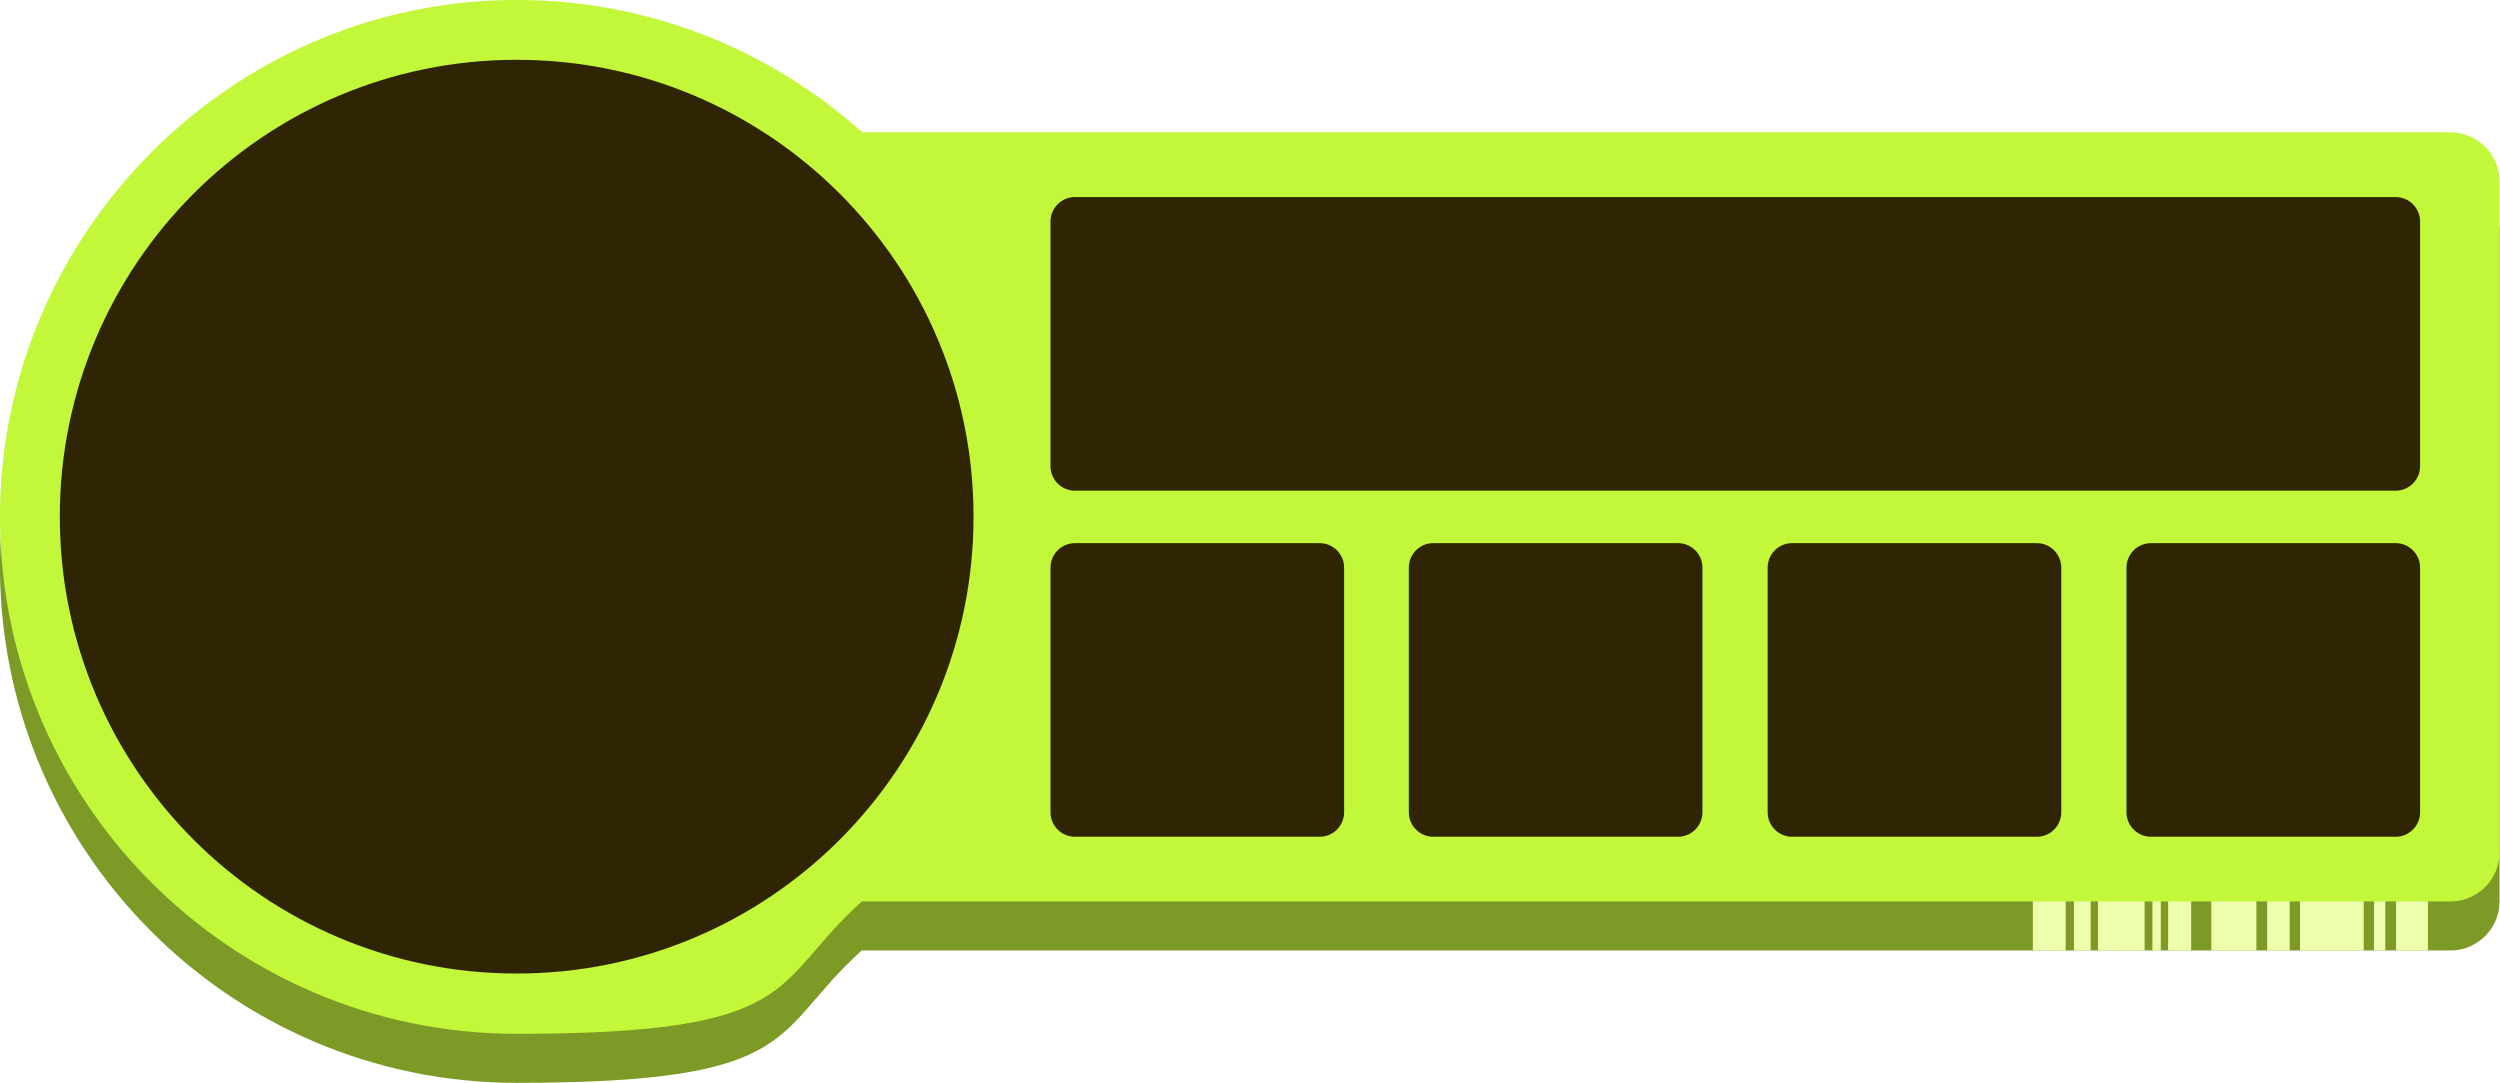
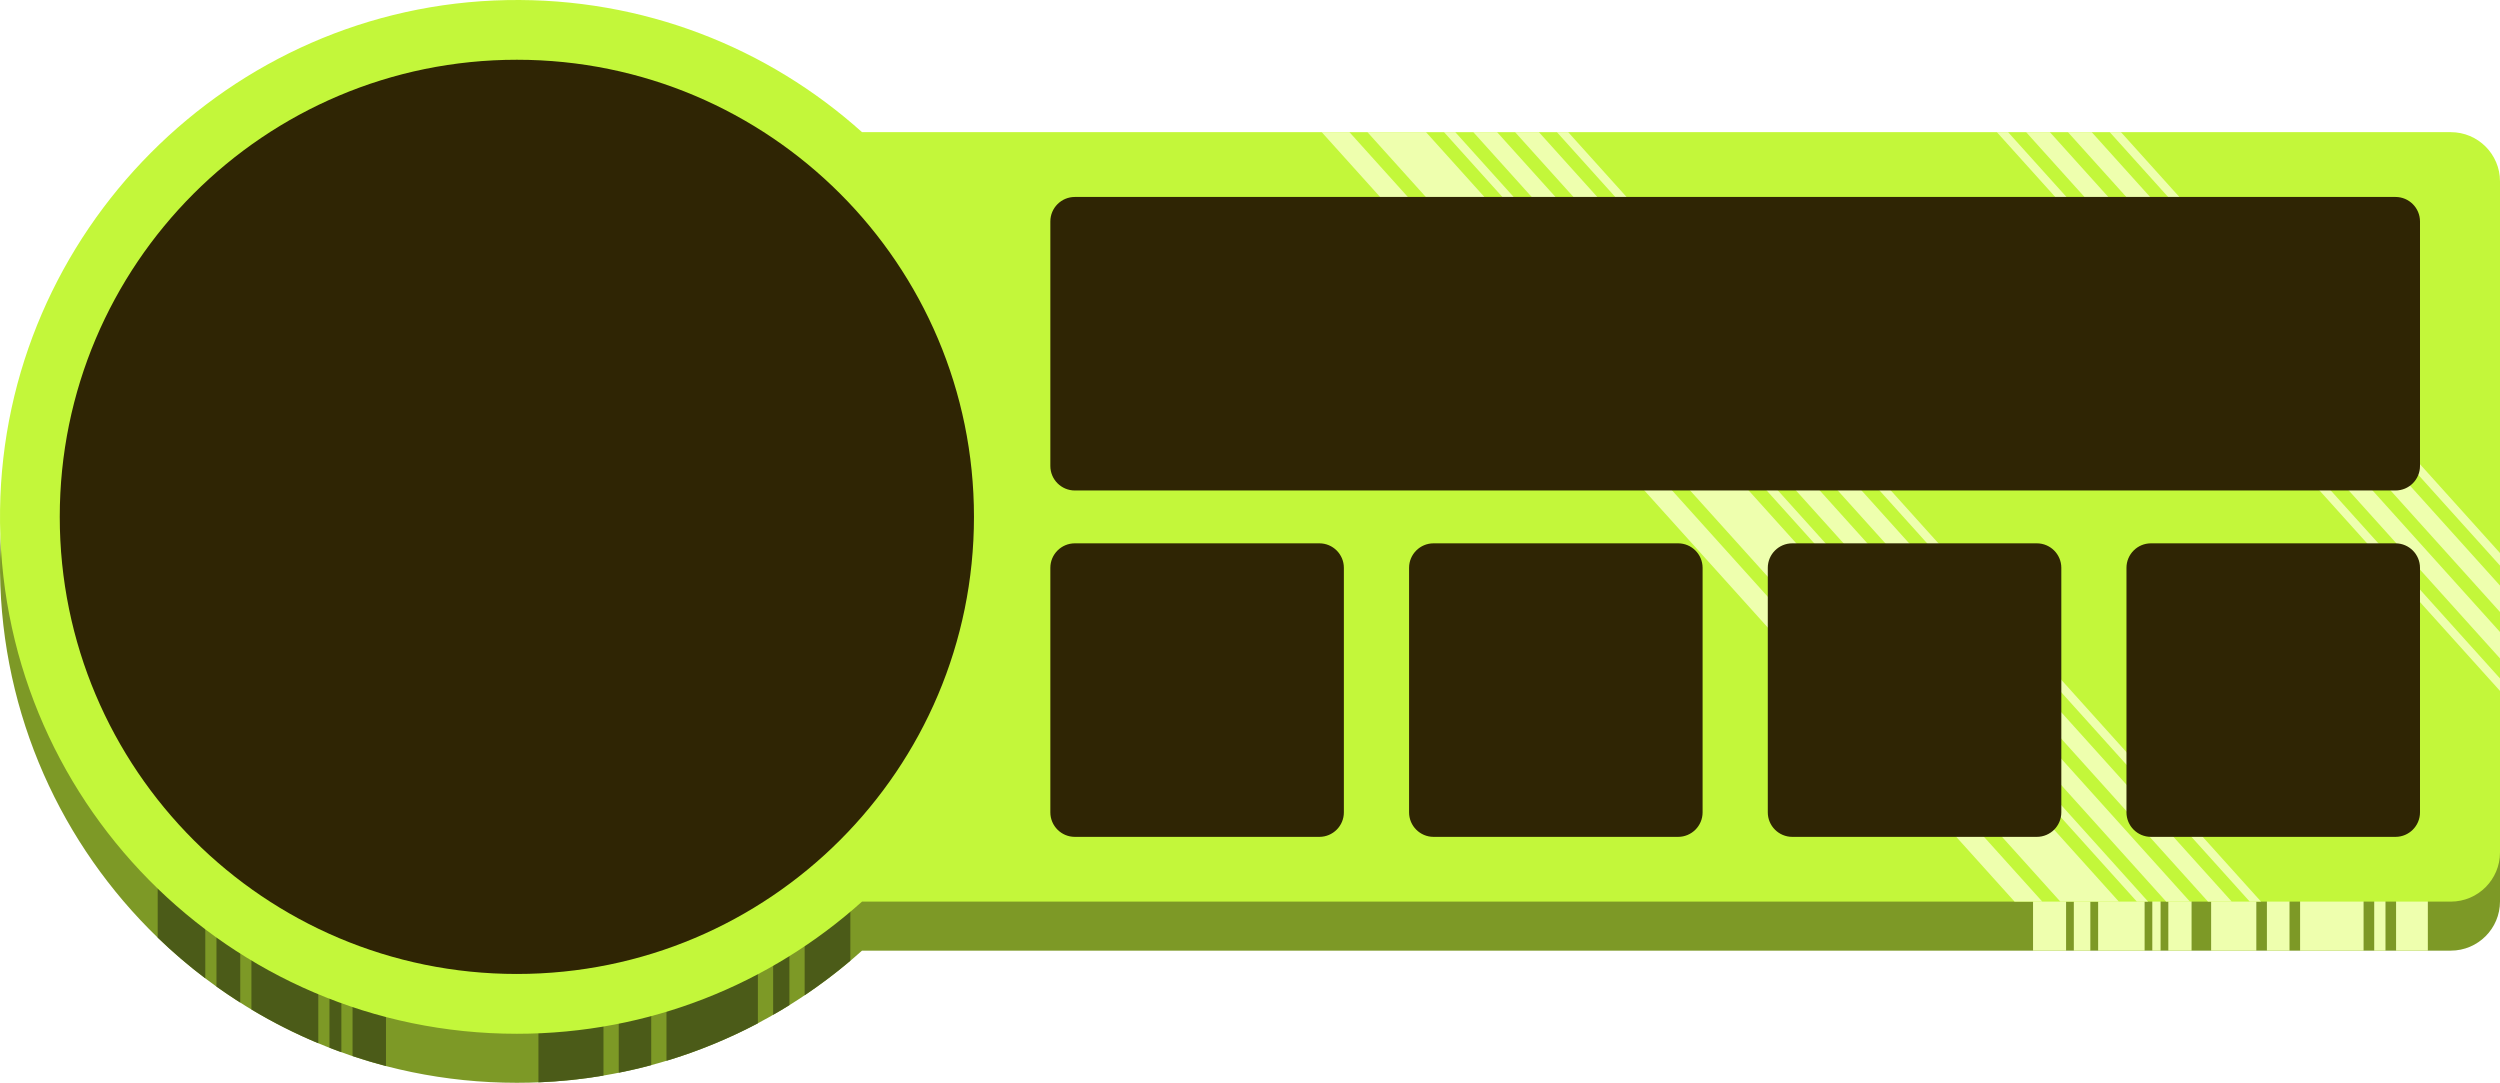
- <svg xmlns="http://www.w3.org/2000/svg" id="Layer_1" version="1.1" viewBox="0 0 510 220.9">
+ <svg xmlns="http://www.w3.org/2000/svg" id="Layer_1" data-name="Layer 1" viewBox="0 0 510 220.89">
  <defs>
    <style>
-       .st0 {
+       .cls-1 {
        fill: #eeffae;
      }

-       .st1 {
+       .cls-2 {
        fill: #2f2504;
      }

-       .st2 {
+       .cls-3 {
+         fill: #4b5b18;
+       }
+ 
+       .cls-4 {
        fill: #c3f73a;
      }

-       .st3 {
+       .cls-5 {
        fill: #7d9926;
      }
    </style>
  </defs>
-   <path class="st3" d="M175.9,37c-19.1-17.2-44.6-27.5-72.5-26.9C46.8,11.1.8,57.4,0,114c-.8,58.9,46.7,106.9,105.4,106.9s51.7-10.2,70.4-27h324.1c5.5,0,10-4.5,10-10V47c0-5.5-4.5-10-10-10H175.9Z" />
+   <path class="cls-5" d="M175.85,36.96c-19.14-17.18-44.6-27.47-72.47-26.94C46.81,11.1.79,57.37.01,113.95c-.81,58.92,46.7,106.94,105.43,106.94,27.06,0,51.74-10.2,70.41-26.96h324.11c5.55,0,10.04-4.5,10.04-10.04V47c0-5.55-4.5-10.04-10.04-10.04H175.85Z" />
  <g>
-     <rect class="st0" x="414.7" y="64.1" width="6.7" height="129.8" />
-     <rect class="st0" x="423.1" y="64.1" width="3.4" height="129.8" />
-     <rect class="st0" x="439.1" y="64.1" width="1.7" height="129.8" />
-     <rect class="st0" x="428" y="64.1" width="9.5" height="129.8" />
-     <rect class="st0" x="442.3" y="64.1" width="4.7" height="129.8" />
-     <rect class="st0" x="451.1" y="64.1" width="9.2" height="129.8" />
-     <rect class="st0" x="462.5" y="64.1" width="4.6" height="129.8" />
-     <rect class="st0" x="484.3" y="64.1" width="2.3" height="129.8" />
-     <rect class="st0" x="469.2" y="64.1" width="13" height="129.8" />
-     <rect class="st0" x="488.8" y="64.1" width="6.5" height="129.8" />
+     <rect class="cls-1" x="414.74" y="64.1" width="6.74" height="129.84" />
+     <rect class="cls-1" x="423.06" y="64.1" width="3.37" height="129.84" />
+     <rect class="cls-1" x="439.07" y="64.1" width="1.69" height="129.84" />
+     <rect class="cls-1" x="428.02" y="64.1" width="9.48" height="129.84" />
+     <rect class="cls-1" x="442.34" y="64.1" width="4.74" height="129.84" />
+     <rect class="cls-1" x="451.07" y="64.1" width="9.22" height="129.84" />
+     <rect class="cls-1" x="462.45" y="64.1" width="4.61" height="129.84" />
+     <rect class="cls-1" x="484.34" y="64.1" width="2.3" height="129.84" />
+     <rect class="cls-1" x="469.22" y="64.1" width="12.95" height="129.84" />
+     <rect class="cls-1" x="488.8" y="64.1" width="6.48" height="129.84" />
  </g>
-   <path class="st2" d="M175.9,27C156.7,9.8,131.3-.5,103.4,0,46.8,1.1.8,47.4,0,104c-.8,58.9,46.7,106.9,105.4,106.9s51.7-10.2,70.4-27h324.1c5.5,0,10-4.5,10-10V37c0-5.5-4.5-10-10-10H175.9Z" />
-   <circle class="st1" cx="105.4" cy="105.4" r="93.2" />
  <g>
-     <rect class="st1" x="214.3" y="110.8" width="59.9" height="59.9" rx="5" ry="5" />
-     <rect class="st1" x="214.3" y="40.2" width="279.4" height="59.9" rx="5" ry="5" />
-     <rect class="st1" x="287.4" y="110.8" width="59.9" height="59.9" rx="5" ry="5" />
-     <rect class="st1" x="360.6" y="110.8" width="59.9" height="59.9" rx="5" ry="5" />
-     <rect class="st1" x="433.8" y="110.8" width="59.9" height="59.9" rx="5" ry="5" />
+     <path class="cls-3" d="M32.17,39.8v151.47c3.06,2.96,6.3,5.74,9.71,8.31V31.45c-3.4,2.59-6.64,5.38-9.71,8.35Z" />
+     <path class="cls-3" d="M44.16,29.77v171.49c1.58,1.13,3.21,2.22,4.85,3.27V26.49c-1.65,1.05-3.27,2.14-4.85,3.28Z" />
+     <path class="cls-3" d="M67.21,17.22v196.52c.8.31,1.61.62,2.43.91V16.3c-.81.3-1.62.6-2.43.92Z" />
+     <path class="cls-3" d="M51.29,25.07v180.86c4.35,2.61,8.91,4.92,13.64,6.89V18.14c-4.73,1.99-9.29,4.31-13.64,6.93Z" />
+     <path class="cls-3" d="M71.92,15.5v199.94c2.24.75,4.52,1.43,6.82,2.04V13.45c-2.31.61-4.58,1.29-6.82,2.05Z" />
+     <path class="cls-3" d="M109.84,10.1v210.7c4.5-.18,8.93-.65,13.27-1.38V11.48c-4.34-.73-8.77-1.2-13.27-1.38Z" />
+     <path class="cls-3" d="M126.22,12.05v206.79c2.24-.45,4.45-.96,6.63-1.55V13.61c-2.18-.59-4.4-1.11-6.63-1.56Z" />
+     <path class="cls-3" d="M157.72,23.86v183.16c1.12-.64,2.23-1.3,3.32-1.98V25.84c-1.09-.68-2.2-1.34-3.32-1.98Z" />
+     <path class="cls-3" d="M135.96,14.49v201.91c6.5-1.96,12.74-4.53,18.65-7.65V22.15c-5.91-3.12-12.14-5.7-18.65-7.66Z" />
+     <path class="cls-3" d="M164.15,27.85v175.18c3.24-2.18,6.35-4.53,9.32-7.04V34.9c-2.97-2.51-6.08-4.87-9.32-7.04Z" />
+   </g>
+   <path class="cls-4" d="M175.85,26.96C156.71,9.77,131.25-.51,103.38.02,46.81,1.1.79,47.37.01,103.95c-.81,58.92,46.7,106.94,105.43,106.94,27.06,0,51.74-10.2,70.41-26.96h324.11c5.55,0,10.04-4.5,10.04-10.04V37c0-5.55-4.5-10.04-10.04-10.04H175.85Z" />
+   <g>
+     <polygon class="cls-1" points="416.63 183.93 275.29 26.96 269.63 26.96 410.97 183.93 416.63 183.93" />
+     <polygon class="cls-1" points="432.25 183.93 290.91 26.96 278.96 26.96 420.31 183.93 432.25 183.93" />
+     <polygon class="cls-1" points="438.22 183.93 296.88 26.96 294.58 26.96 435.92 183.93 438.22 183.93" />
+     <polygon class="cls-1" points="446.75 183.93 305.41 26.96 300.56 26.96 441.9 183.93 446.75 183.93" />
+     <polygon class="cls-1" points="461.25 183.93 319.91 26.96 317.61 26.96 458.95 183.93 461.25 183.93" />
+     <polygon class="cls-1" points="455.28 183.93 313.94 26.96 309.08 26.96 450.43 183.93 455.28 183.93" />
+     <polygon class="cls-1" points="510 138.4 409.65 26.96 407.36 26.96 510 140.95 510 138.4" />
+     <polygon class="cls-1" points="510 128.93 418.18 26.96 413.33 26.96 510 134.32 510 128.93" />
+     <polygon class="cls-1" points="510 112.82 432.68 26.96 430.39 26.96 510 115.38 510 112.82" />
+     <polygon class="cls-1" points="510 119.46 426.71 26.96 421.86 26.96 510 124.85 510 119.46" />
+   </g>
+   <circle class="cls-2" cx="105.44" cy="105.44" r="93.25" />
+   <g>
+     <rect class="cls-2" x="214.27" y="110.84" width="59.88" height="59.88" rx="5" ry="5" />
+     <rect class="cls-2" x="214.27" y="40.18" width="279.41" height="59.88" rx="5" ry="5" />
+     <rect class="cls-2" x="287.45" y="110.84" width="59.88" height="59.88" rx="5" ry="5" />
+     <rect class="cls-2" x="360.63" y="110.84" width="59.88" height="59.88" rx="5" ry="5" />
+     <rect class="cls-2" x="433.8" y="110.84" width="59.88" height="59.88" rx="5" ry="5" />
  </g>
</svg>
